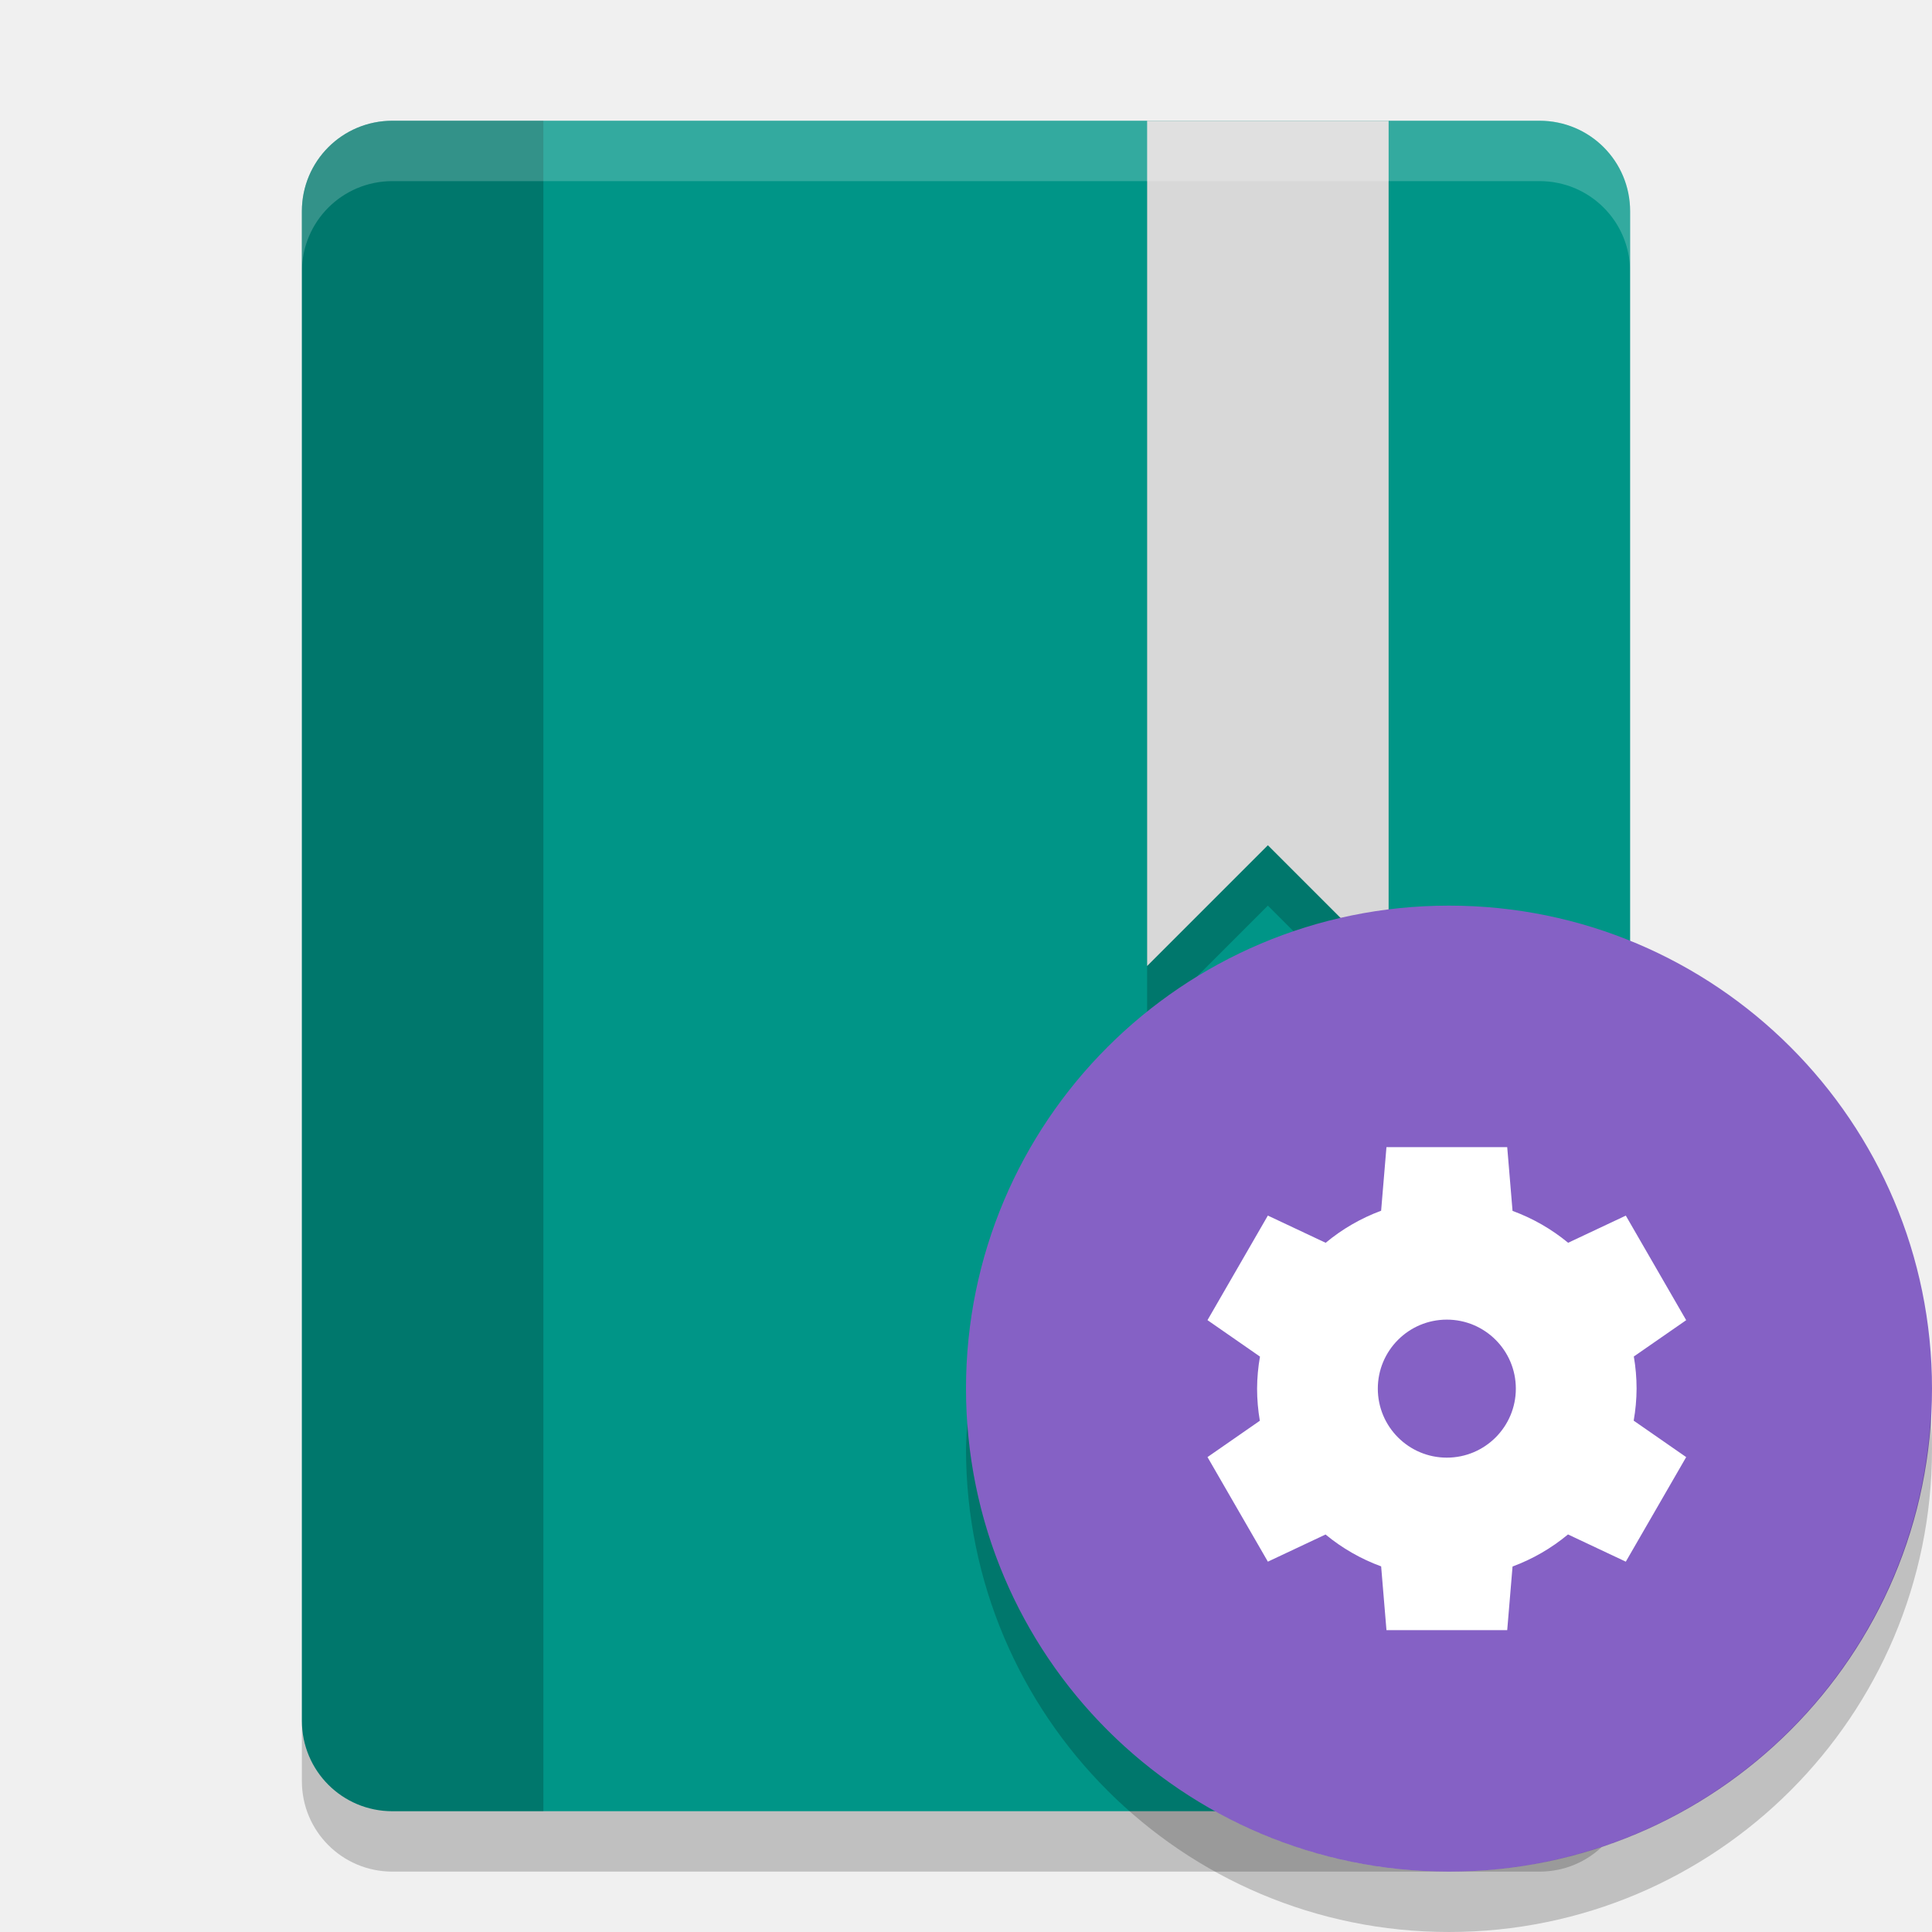
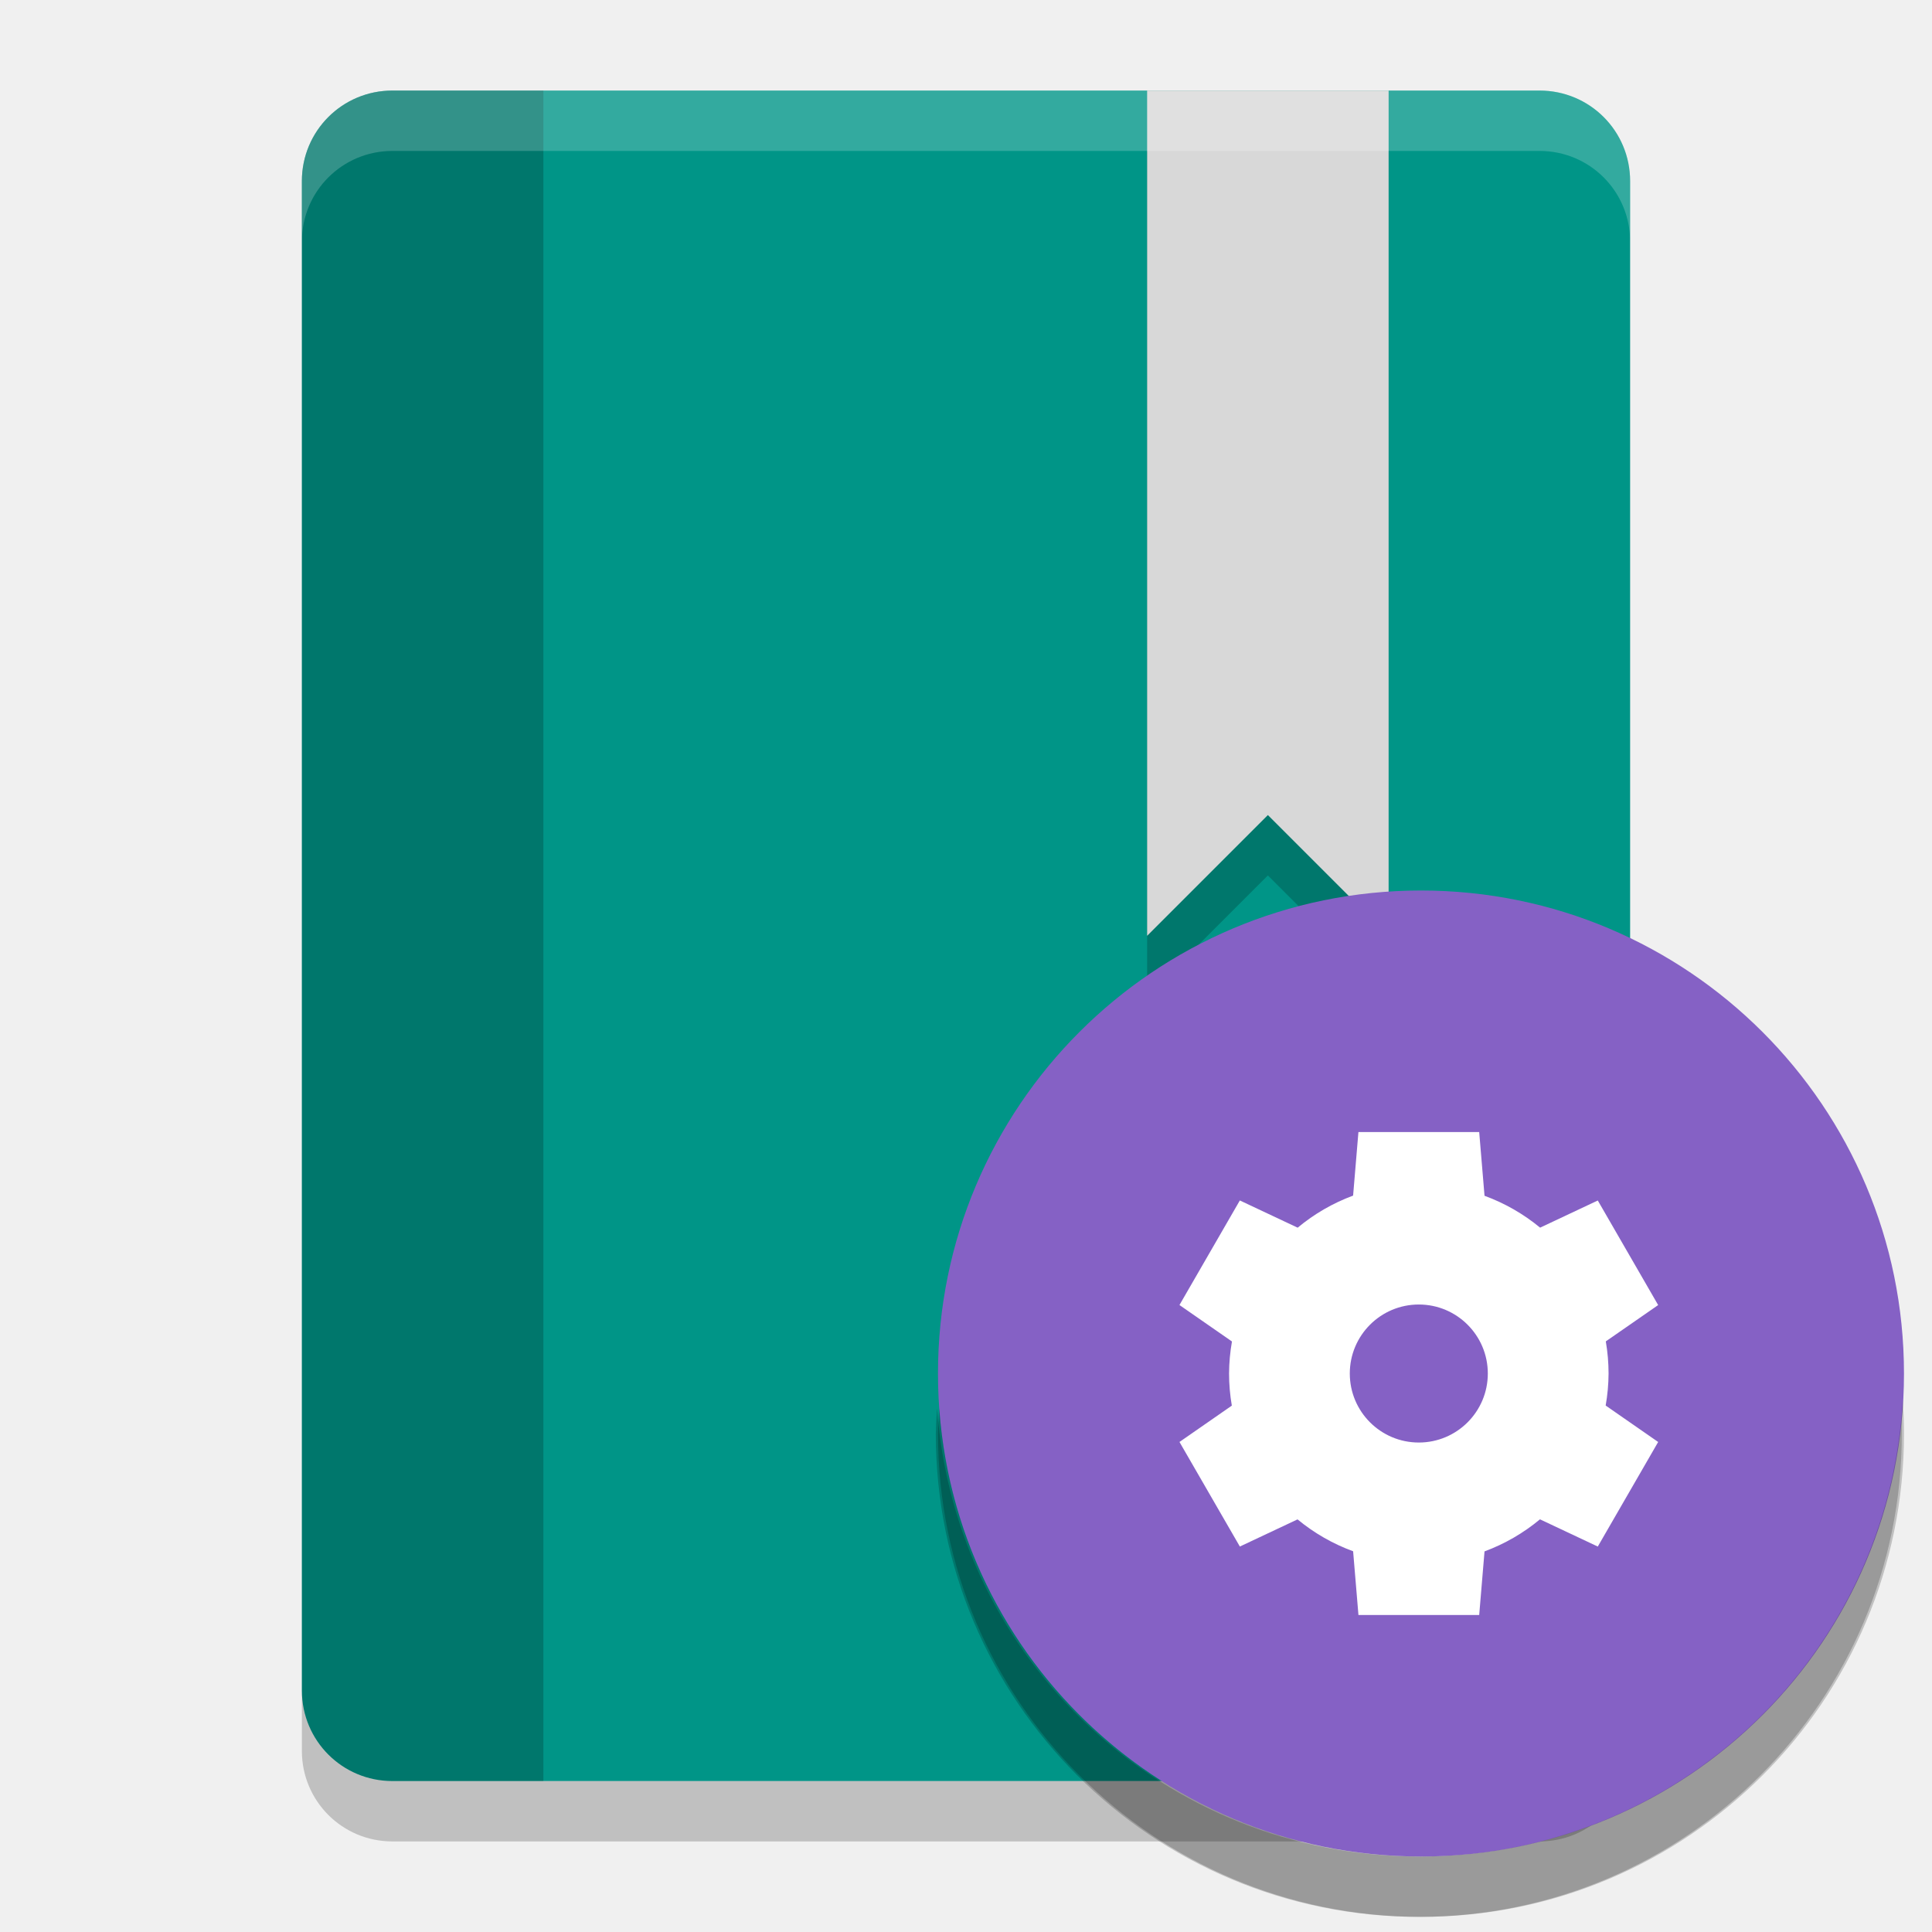
<svg xmlns="http://www.w3.org/2000/svg" width="128" height="128" viewBox="0 0 128 128" id="svg2" version="1.1">
-   <defs id="defs4" />
+   <defs id="defs4">
+     <linearGradient id="linearGradient4561" x1="24" x2="44" y1="24" y2="24" gradientTransform="matrix(2.6,0,0,2.66668,1.6,922.3621)" gradientUnits="userSpaceOnUse">
+       <stop offset="0" id="stop2" />
+       <stop offset="1" stop-opacity="0" id="stop4" />
+     </linearGradient>
+   </defs>
  <g id="layer1" transform="translate(0,-924.3622)">
-     <path d="m 26,932.362 c -3.324,0 -6,2.676 -6,6 v 100 c 0,3.324 2.676,6 6,6 h 76 c 3.324,0 6,-2.676 6,-6 V 938.362 c 0,-3.324 -2.676,-6 -6,-6 z" id="path2" style="fill:#009587;stroke-width:4" />
-     <path d="m 26,932.362 c -3.324,0 -6,2.676 -6,6 v 100 c 0,3.324 2.676,6 6,6 H 36 V 932.362 Z" id="path4" style="opacity:0.2;stroke-width:4" />
-     <path d="m 76,936.362 v 56 l 8,-8 8,8 v -56 z" id="path6" style="opacity:0.2;stroke-width:4" />
-     <path d="m 76,932.362 v 56 l 8,-8 8,8 v -56 z" id="path8" style="fill:#d8d8d8;stroke-width:4" />
-     <path d="m 26,932.362 c -3.324,0 -6,2.676 -6,6 v 4 c 0,-3.324 2.676,-6 6,-6 h 76 c 3.324,0 6,2.676 6,6 v -4 c 0,-3.324 -2.676,-6 -6,-6 z" id="path10" style="opacity:0.2;fill:#ffffff;stroke-width:4" />
-     <path d="m 20,1038.362 v 4 c 0,3.324 2.676,6 6,6 h 76 c 3.324,0 6,-2.676 6,-6 v -4 c 0,3.324 -2.676,6 -6,6 H 26 c -3.324,0 -6,-2.676 -6,-6 z" id="path12" style="opacity:0.2;stroke-width:4" />
-     <circle cx="96" cy="1016.362" r="32" id="circle14" style="fill:#8561c5;fill-rule:evenodd;stroke-width:4" />
-     <path d="m 91.856,1000.362 -0.353,4.214 a 12.572,12.572 0 0 0 -3.674,2.125 l -3.83,-1.804 -4,6.928 3.478,2.415 a 12.572,12.572 0 0 0 -0.192,2.12 12.572,12.572 0 0 0 0.183,2.13 l -3.468,2.408 4,6.928 3.821,-1.799 a 12.572,12.572 0 0 0 3.683,2.112 l 0.353,4.223 h 8 l 0.353,-4.214 a 12.572,12.572 0 0 0 3.674,-2.125 l 3.83,1.804 4,-6.928 -3.478,-2.415 a 12.572,12.572 0 0 0 0.192,-2.12 12.572,12.572 0 0 0 -0.183,-2.13 l 3.469,-2.406 -4,-6.928 -3.821,1.799 a 12.572,12.572 0 0 0 -3.683,-2.112 l -0.353,-4.223 h -8 z m 4,11.429 a 4.572,4.572 0 0 1 4.572,4.572 4.572,4.572 0 0 1 -4.572,4.572 4.572,4.572 0 0 1 -4.572,-4.572 4.572,4.572 0 0 1 4.572,-4.572 z" id="path16" style="fill:#ffffff;stroke-width:4" />
-     <path d="m 127.916,1018.058 a 32,32 0 0 1 -31.916,30.304 32,32 0 0 1 -31.916,-29.696 32,32 0 0 0 -0.084,1.696 32,32 0 0 0 32,32 32,32 0 0 0 32,-32 32,32 0 0 0 -0.084,-2.304 z" id="path18" style="opacity:0.2;fill-rule:evenodd;stroke-width:4" />
+     <path d="m 26,930.362 c -3.324,0 -6,2.676 -6,6 v 100 c 0,3.324 2.676,6 6,6 h 76 c 3.324,0 6,-2.676 6,-6 V 936.362 c 0,-3.324 -2.676,-6 -6,-6 z" id="path2" style="fill:#009587;stroke-width:4" />
+     <path d="m 26,930.362 c -3.324,0 -6,2.676 -6,6 v 100 c 0,3.324 2.676,6 6,6 H 36 V 930.362 Z" id="path4" style="opacity:0.2;stroke-width:4" />
+     <path d="m 76,934.362 v 56 l 8,-8 8,8 v -56 z" id="path6" style="opacity:0.2;stroke-width:4" />
+     <path d="m 76,930.362 v 56 l 8,-8 8,8 v -56 z" id="path8" style="fill:#d8d8d8;stroke-width:4" />
+     <path d="m 26,930.362 c -3.324,0 -6,2.676 -6,6 v 4 c 0,-3.324 2.676,-6 6,-6 h 76 c 3.324,0 6,2.676 6,6 v -4 c 0,-3.324 -2.676,-6 -6,-6 z" id="path10" style="opacity:0.2;fill:#ffffff;stroke-width:4" />
+     <path d="m 20,1036.362 v 4 c 0,3.324 2.676,6 6,6 h 76 c 3.324,0 6,-2.676 6,-6 v -4 c 0,3.324 -2.676,6 -6,6 H 26 c -3.324,0 -6,-2.676 -6,-6 z" id="path12" style="opacity:0.2;stroke-width:4" />
+     <path d="m 94,1002.36 c -3.877,0.038 -7.78,0.924 -11.157,2.837 -1.346,0.877 -2.962,2.009 -4.18,3.15 -1.916,1.876 -3.556,4.064 -4.664,6.516 3.037,6.7 9.715,11.611 17.06,12.337 4.818,0.545 9.861,-0.287 14.097,-2.671 1.346,-0.877 2.962,-2.009 4.18,-3.15 1.916,-1.88 3.556,-4.068 4.664,-6.516 -3.036,-6.7 -9.716,-11.612 -17.06,-12.336 -0.976,-0.116 -1.96,-0.168 -2.94,-0.168 z m 0,5.001 c 4.018,-0.089 7.576,3.505 7.5,7.502 0.129,4.417 -4.272,8.229 -8.623,7.404 -4.394,-0.516 -7.48,-5.446 -6.035,-9.621 0.924,-3.072 3.94,-5.32 7.16,-5.284 z m 0,5.001 a 2.5,2.501 0 0 0 -2.5,2.504 2.5,2.501 0 0 0 2.5,2.5 2.5,2.501 0 0 0 2.5,-2.5 2.5,2.501 0 0 0 -2.5,-2.492 z" id="path10-3" style="fill:#ffffff;fill-rule:evenodd;stroke-width:4" />
+     <path d="m 125.916,1017.056 a 32,32 0 0 1 -31.916,30.304 32,32 0 0 1 -31.916,-29.696 32,32 0 0 0 -0.084,1.696 32,32 0 0 0 32,32 32,32 0 0 0 32,-32 32,32 0 0 0 -0.086,-2.305 z" id="path12-6" style="opacity:0.2;fill-rule:evenodd;stroke-width:4" />
+     <g id="g1545" transform="translate(0.14356,-1.00154)">
+       <circle style="fill:#8561c5;fill-rule:evenodd;stroke-width:4" id="circle14" r="32" cy="1016.362" cx="94" />
+       <path style="fill:#ffffff;stroke-width:4" id="path16" d="m 89.856,1000.362 -0.353,4.214 a 12.572,12.572 0 0 0 -3.674,2.125 l -3.83,-1.804 -4,6.928 3.478,2.415 a 12.572,12.572 0 0 0 -0.192,2.12 12.572,12.572 0 0 0 0.183,2.13 l -3.468,2.408 4,6.928 3.821,-1.799 a 12.572,12.572 0 0 0 3.683,2.112 l 0.353,4.223 h 8 l 0.353,-4.214 a 12.572,12.572 0 0 0 3.674,-2.125 l 3.83,1.804 4,-6.928 -3.478,-2.415 a 12.572,12.572 0 0 0 0.192,-2.12 12.572,12.572 0 0 0 -0.183,-2.13 l 3.469,-2.406 -4,-6.928 -3.821,1.799 a 12.572,12.572 0 0 0 -3.683,-2.112 l -0.353,-4.223 h -8 z m 4,11.429 a 4.572,4.572 0 0 1 4.572,4.572 4.572,4.572 0 0 1 -4.572,4.572 4.572,4.572 0 0 1 -4.572,-4.572 4.572,4.572 0 0 1 4.572,-4.572 z" />
+       <path style="opacity:0.2;fill-rule:evenodd;stroke-width:4" id="path18" d="m 125.916,1018.058 a 32,32 0 0 1 -31.916,30.304 32,32 0 0 1 -31.916,-29.696 32,32 0 0 0 -0.084,1.696 32,32 0 0 0 32,32 32,32 0 0 0 32,-32 32,32 0 0 0 -0.084,-2.304 z" />
+     </g>
  </g>
</svg>
